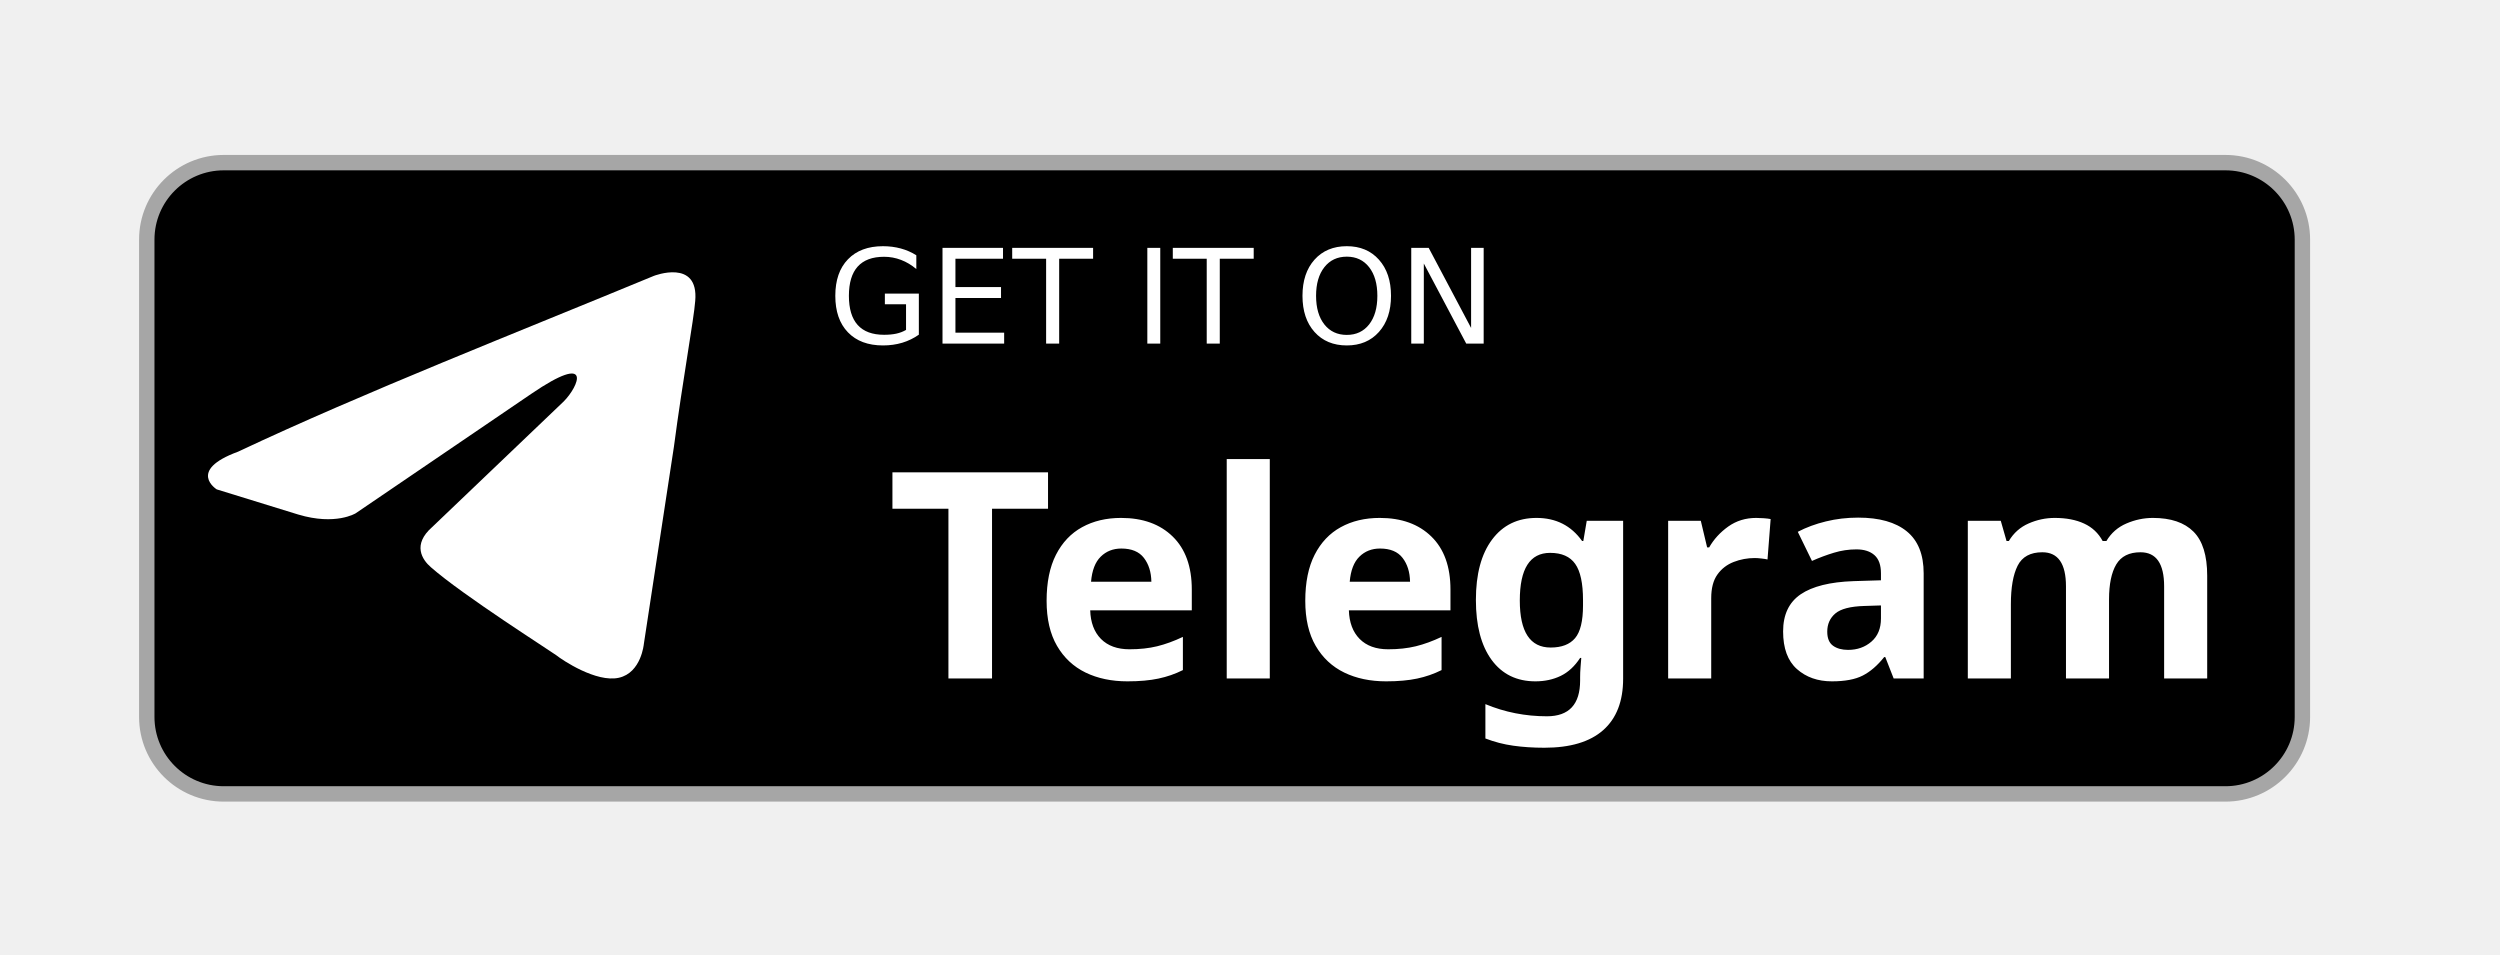
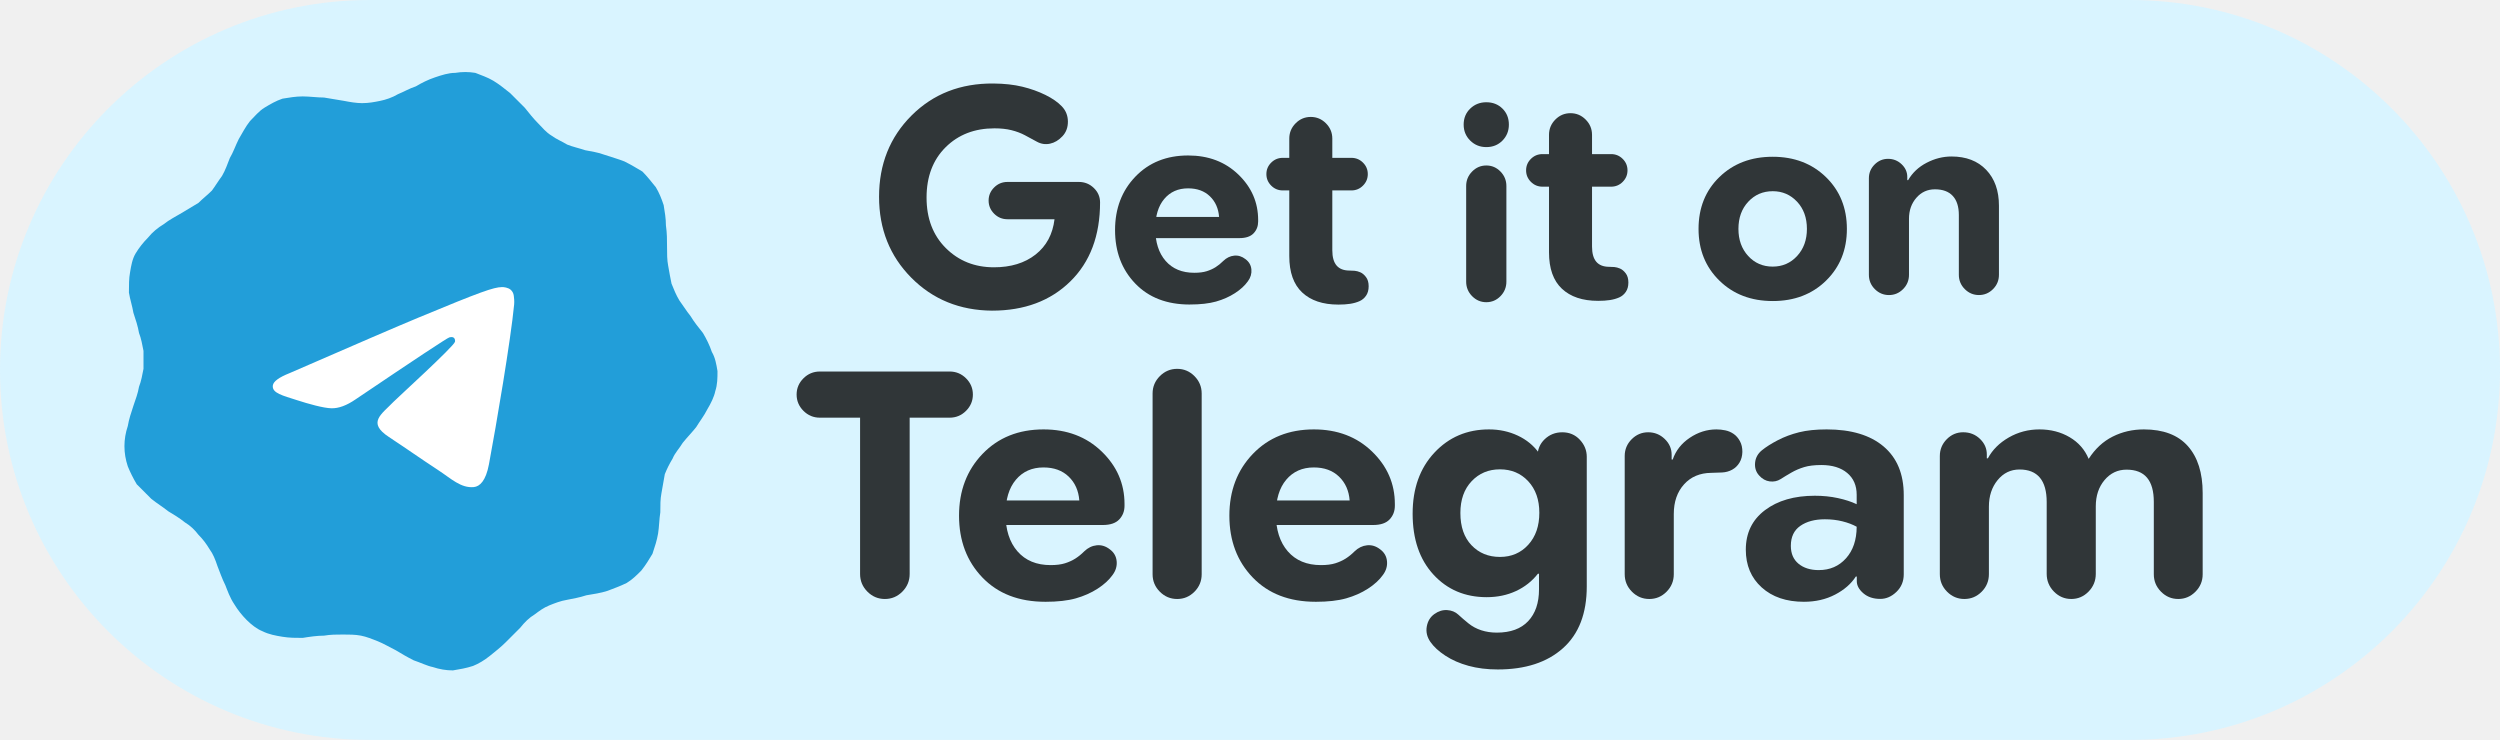
- <svg xmlns="http://www.w3.org/2000/svg" xmlns:ns1="https://boxy-svg.com" viewBox="-8.404 51.62 649.46 247.899">
-   <defs>
-     <ns1:guide x="674.069" y="4.802" angle="90" />
-     <ns1:guide x="702.882" y="4.802" angle="90" />
-   </defs>
-   <g transform="matrix(1, 0, 0, 1, -38.41536, -22.20888)">
-     <g id="svg8502" transform="matrix(1, 0, 0, 1, 298.3193, 68.42737)">
-       <rect style="color: rgb(0, 0, 0); display: inline; overflow: visible; visibility: visible; fill-opacity: 1; fill-rule: nonzero; stroke: rgb(166, 166, 166); stroke-width: 4; stroke-miterlimit: 4; stroke-dasharray: none; stroke-opacity: 1; marker: none; fill: rgb(0, 0, 0);" id="rect3007" width="560" height="164" x="-230.18" y="47.652" rx="20" ry="20" />
-       <text id="text3013" style="color: rgb(0, 0, 0); font-style: normal; font-variant: normal; font-weight: normal; font-stretch: normal; font-size: 12.395px; line-height: 100%; font-family: &quot;DejaVu Sans&quot;; letter-spacing: 0px; word-spacing: 0px; display: inline; overflow: visible; visibility: visible; fill: rgb(255, 255, 255); fill-opacity: 1; fill-rule: nonzero; stroke: none; stroke-width: 1; marker: none; white-space: pre;" x="-53.229" y="94.657">
-         <tspan y="94.657" x="-53.229" id="tspan3015" style="font-style: normal; font-variant: normal; font-weight: normal; font-stretch: normal; font-size: 34.1px; font-family: &quot;DejaVu Sans&quot;; word-spacing: 0px; stroke-width: 1;">GET IT ON</tspan>
-       </text>
-       <text style="color: black; font-style: normal; font-variant: normal; font-weight: bold; font-stretch: normal; font-size: 29.709px; line-height: 100%; font-family: Rokkitt; text-align: start; letter-spacing: 0px; word-spacing: 0px; writing-mode: lr-tb; text-anchor: start; display: inline; overflow: visible; visibility: visible; fill: white; fill-opacity: 1; fill-rule: nonzero; stroke: none; stroke-width: 1; marker: none; white-space: pre;" id="text5902" x="-37.967" y="181.651">
-         <tspan id="tspan5904" x="-37.967" y="181.651" style="font-style: normal; font-variant: normal; font-weight: bold; font-stretch: normal; font-size: 75px; line-height: 100%; font-family: &quot;Roboto Slab&quot;; text-align: start; writing-mode: lr-tb; text-anchor: start; fill: white; fill-opacity: 1; word-spacing: 0px; stroke-width: 1;">Telegram</tspan>
-       </text>
-       <g transform="matrix(1.001768, 0, 0, 1.001768, -493.4093, -215.0501)" id="g5136" />
+ <svg xmlns="http://www.w3.org/2000/svg" version="1.1" width="223" height="66" viewBox="0,0,223,66">
+   <g transform="translate(-128.5,-147)">
+     <g data-paper-data="{&quot;isPaintingLayer&quot;:true}" fill-rule="nonzero" stroke="none" stroke-linecap="butt" stroke-linejoin="miter" stroke-miterlimit="10" stroke-dasharray="" stroke-dashoffset="0" style="mix-blend-mode: normal">
+       <path d="M161.5,147h157c18.225,0 33,14.775 33,33v0c0,18.225 -14.775,33 -33,33h-157c-18.225,0 -33,-14.775 -33,-33v0c0,-18.225 14.775,-33 33,-33z" fill="#d9f4ff" stroke-width="1" />
+       <path d="M190.6,185.1c-0.4,0.5 -0.8,0.9 -1.2,1.4c-0.3,0.5 -0.7,0.9 -0.9,1.4c-0.3,0.5 -0.5,0.9 -0.7,1.4c-0.1,0.6 -0.2,1.1 -0.3,1.7c-0.1,0.5 -0.1,1.1 -0.1,1.7c-0.1,0.6 -0.1,1.3 -0.2,1.9c-0.1,0.6 -0.3,1.2 -0.5,1.8c-0.3,0.5 -0.6,1 -1,1.5c-0.4,0.4 -0.8,0.8 -1.3,1.1c-0.6,0.3 -1.2,0.5 -1.7,0.7c-0.6,0.2 -1.3,0.3 -1.9,0.4c-0.6,0.2 -1.2,0.3 -1.7,0.4c-0.6,0.1 -1.1,0.3 -1.6,0.5c-0.5,0.2 -0.9,0.5 -1.3,0.8c-0.5,0.3 -0.9,0.7 -1.3,1.2c-0.4,0.4 -0.8,0.8 -1.3,1.3c-0.4,0.4 -0.9,0.8 -1.4,1.2c-0.5,0.4 -1,0.7 -1.5,0.9c-0.6,0.2 -1.2,0.3 -1.8,0.4c-0.6,0 -1.2,-0.1 -1.8,-0.3c-0.5,-0.1 -1.1,-0.4 -1.7,-0.6c-0.6,-0.3 -1.1,-0.6 -1.6,-0.9c-0.6,-0.3 -1.1,-0.6 -1.6,-0.8c-0.5,-0.2 -1,-0.4 -1.5,-0.5c-0.5,-0.1 -1.1,-0.1 -1.6,-0.1c-0.6,0 -1.1,0 -1.7,0.1c-0.6,0 -1.3,0.1 -1.9,0.2c-0.6,0 -1.2,0 -1.8,-0.1c-0.6,-0.1 -1.2,-0.2 -1.8,-0.5c-0.5,-0.2 -1,-0.6 -1.4,-1c-0.4,-0.4 -0.8,-0.9 -1.1,-1.4c-0.4,-0.6 -0.6,-1.2 -0.8,-1.7c-0.3,-0.6 -0.5,-1.2 -0.7,-1.7c-0.2,-0.6 -0.4,-1.1 -0.7,-1.5c-0.3,-0.5 -0.6,-0.9 -1,-1.3c-0.3,-0.4 -0.7,-0.8 -1.2,-1.1c-0.5,-0.4 -1,-0.7 -1.5,-1c-0.5,-0.4 -1,-0.7 -1.5,-1.1c-0.4,-0.4 -0.9,-0.9 -1.3,-1.3c-0.3,-0.5 -0.6,-1.1 -0.8,-1.6c-0.2,-0.6 -0.3,-1.2 -0.3,-1.8c0,-0.6 0.1,-1.2 0.3,-1.8c0.1,-0.6 0.3,-1.2 0.5,-1.8c0.2,-0.6 0.4,-1.1 0.5,-1.7c0.2,-0.5 0.3,-1.1 0.4,-1.6c0,-0.5 0,-1 0,-1.6c-0.1,-0.5 -0.2,-1.1 -0.4,-1.6c-0.1,-0.6 -0.3,-1.2 -0.5,-1.8c-0.1,-0.6 -0.3,-1.2 -0.4,-1.8c0,-0.6 0,-1.3 0.1,-1.8c0.1,-0.6 0.2,-1.2 0.5,-1.7c0.3,-0.5 0.7,-1 1.1,-1.4c0.4,-0.5 0.9,-0.9 1.4,-1.2c0.5,-0.4 1.1,-0.7 1.6,-1c0.5,-0.3 1,-0.6 1.5,-0.9c0.4,-0.4 0.8,-0.7 1.2,-1.1c0.3,-0.4 0.6,-0.9 0.9,-1.3c0.3,-0.5 0.5,-1.1 0.7,-1.6c0.3,-0.5 0.5,-1.1 0.8,-1.7c0.3,-0.5 0.6,-1.1 1,-1.6c0.4,-0.4 0.8,-0.9 1.3,-1.2c0.5,-0.3 1,-0.6 1.6,-0.8c0.6,-0.1 1.2,-0.2 1.8,-0.2c0.6,0 1.3,0.1 1.9,0.1c0.6,0.1 1.2,0.2 1.8,0.3c0.5,0.1 1.1,0.2 1.6,0.2c0.6,0 1.1,-0.1 1.6,-0.2c0.5,-0.1 1.1,-0.3 1.6,-0.6c0.5,-0.2 1,-0.5 1.6,-0.7c0.5,-0.3 1.1,-0.6 1.7,-0.8c0.6,-0.2 1.2,-0.4 1.8,-0.4c0.6,-0.1 1.2,-0.1 1.8,0c0.5,0.2 1.1,0.4 1.6,0.7c0.5,0.3 1,0.7 1.5,1.1c0.4,0.4 0.9,0.9 1.3,1.3c0.4,0.5 0.8,1 1.2,1.4c0.4,0.4 0.7,0.8 1.2,1.1c0.4,0.3 0.9,0.5 1.4,0.8c0.5,0.2 1,0.3 1.6,0.5c0.5,0.1 1.2,0.2 1.7,0.4c0.6,0.2 1.3,0.4 1.8,0.6c0.6,0.3 1.1,0.6 1.6,0.9c0.4,0.4 0.8,0.9 1.2,1.4c0.3,0.5 0.5,1 0.7,1.6c0.1,0.6 0.2,1.2 0.2,1.8c0.1,0.7 0.1,1.3 0.1,1.9c0,0.6 0,1.2 0.1,1.7c0.1,0.6 0.2,1.1 0.3,1.6c0.2,0.5 0.4,1 0.7,1.5c0.3,0.4 0.6,0.9 1,1.4c0.3,0.5 0.7,1 1.1,1.5c0.3,0.5 0.6,1.1 0.8,1.7c0.3,0.5 0.4,1.1 0.5,1.7c0,0.6 0,1.2 -0.2,1.8c-0.1,0.5 -0.4,1.1 -0.7,1.6c-0.3,0.6 -0.7,1.1 -1,1.6z" fill="#229ed9" stroke-width="1" />
+       <g fill="#303638" stroke-width="1">
+         <g>
+           <path d="M234.622,174.164c-2.038,0 -3.658,-0.625 -4.858,-1.874c-1.201,-1.249 -1.801,-2.839 -1.801,-4.768c0,-1.921 0.605,-3.51 1.815,-4.768c1.21,-1.257 2.778,-1.886 4.703,-1.886c1.811,0 3.304,0.567 4.481,1.7c1.177,1.133 1.765,2.486 1.765,4.058v0.131c0,0.416 -0.135,0.768 -0.406,1.054c-0.271,0.286 -0.693,0.429 -1.267,0.429h-9.278v-1.892h7.466c-0.057,-0.754 -0.33,-1.367 -0.819,-1.839c-0.489,-0.472 -1.138,-0.708 -1.946,-0.708c-0.888,0 -1.598,0.316 -2.129,0.948c-0.531,0.632 -0.796,1.513 -0.796,2.642c0,1.217 0.307,2.178 0.922,2.883c0.615,0.705 1.466,1.058 2.555,1.058c0.441,0 0.811,-0.047 1.108,-0.14c0.297,-0.093 0.564,-0.215 0.8,-0.364c0.236,-0.15 0.465,-0.336 0.687,-0.558c0.286,-0.275 0.607,-0.431 0.964,-0.467c0.357,-0.037 0.693,0.067 1.008,0.312c0.317,0.234 0.492,0.539 0.528,0.915c0.035,0.376 -0.068,0.728 -0.31,1.056c-0.274,0.388 -0.66,0.743 -1.159,1.065c-0.498,0.322 -1.06,0.571 -1.684,0.747c-0.624,0.176 -1.407,0.264 -2.349,0.264z" />
+           <path d="M216.997,174.71c-2.886,-0.022 -5.288,-1.001 -7.207,-2.936c-1.918,-1.935 -2.878,-4.342 -2.878,-7.22c0,-2.906 0.967,-5.323 2.9,-7.252c1.934,-1.928 4.371,-2.879 7.312,-2.853c0.967,0.009 1.823,0.104 2.569,0.285c0.746,0.181 1.43,0.425 2.052,0.731c0.622,0.306 1.112,0.646 1.469,1.02c0.357,0.374 0.538,0.824 0.543,1.35c0.005,0.526 -0.157,0.965 -0.485,1.316c-0.332,0.356 -0.703,0.578 -1.11,0.665c-0.408,0.088 -0.798,0.029 -1.171,-0.176c-0.373,-0.205 -0.734,-0.4 -1.084,-0.585c-0.35,-0.185 -0.743,-0.332 -1.18,-0.442c-0.436,-0.11 -0.944,-0.165 -1.522,-0.165c-1.773,0 -3.226,0.563 -4.358,1.688c-1.132,1.125 -1.698,2.621 -1.698,4.488c0,1.864 0.574,3.367 1.721,4.508c1.147,1.141 2.577,1.711 4.289,1.711c1.509,0 2.747,-0.379 3.713,-1.137c0.966,-0.758 1.53,-1.81 1.692,-3.154v0.004h-4.199c-0.463,0 -0.859,-0.164 -1.188,-0.493c-0.328,-0.328 -0.493,-0.72 -0.493,-1.174c0,-0.45 0.164,-0.839 0.493,-1.167c0.328,-0.328 0.724,-0.493 1.188,-0.493h6.367c0.517,0 0.961,0.178 1.331,0.533c0.371,0.355 0.558,0.782 0.563,1.281c0,2.976 -0.886,5.331 -2.659,7.065c-1.773,1.734 -4.096,2.601 -6.97,2.601z" />
+           <path d="M247.874,174.169c-1.376,0 -2.449,-0.36 -3.217,-1.079c-0.769,-0.719 -1.153,-1.803 -1.153,-3.25v-10.476c0,-0.53 0.188,-0.985 0.564,-1.364c0.376,-0.38 0.826,-0.57 1.352,-0.57c0.526,0 0.977,0.19 1.355,0.57c0.378,0.38 0.567,0.835 0.567,1.364v9.96c0,0.61 0.127,1.063 0.38,1.359c0.253,0.296 0.629,0.446 1.128,0.45c0.165,0 0.327,0.007 0.485,0.021c0.159,0.014 0.327,0.059 0.506,0.135c0.179,0.076 0.348,0.218 0.506,0.425c0.158,0.207 0.237,0.481 0.237,0.821c0,0.332 -0.075,0.61 -0.227,0.834c-0.152,0.224 -0.349,0.39 -0.593,0.497c-0.243,0.107 -0.518,0.185 -0.823,0.233c-0.305,0.048 -0.661,0.071 -1.067,0.071zM242.924,163.986c-0.403,0 -0.747,-0.143 -1.033,-0.429c-0.286,-0.286 -0.429,-0.628 -0.429,-1.027c0,-0.399 0.143,-0.74 0.429,-1.024c0.286,-0.284 0.63,-0.426 1.033,-0.426h6.121c0.403,0 0.747,0.142 1.033,0.426c0.286,0.284 0.429,0.625 0.429,1.024c0,0.399 -0.143,0.741 -0.429,1.027c-0.286,0.286 -0.63,0.429 -1.033,0.429z" />
+         </g>
+         <g>
+           <path d="M261.08,173.957c-0.491,0 -0.913,-0.18 -1.267,-0.539c-0.354,-0.36 -0.531,-0.792 -0.531,-1.298v-8.527c0,-0.502 0.177,-0.932 0.531,-1.292c0.354,-0.36 0.776,-0.54 1.266,-0.54c0.49,0 0.911,0.18 1.263,0.54c0.352,0.36 0.528,0.79 0.528,1.292v8.527c0,0.506 -0.176,0.938 -0.528,1.298c-0.352,0.36 -0.773,0.539 -1.264,0.539zM261.08,160.121c-0.567,0 -1.046,-0.194 -1.436,-0.581c-0.391,-0.387 -0.586,-0.862 -0.586,-1.425c0,-0.574 0.195,-1.05 0.586,-1.428c0.391,-0.377 0.87,-0.566 1.436,-0.566c0.579,0 1.058,0.189 1.44,0.566c0.381,0.377 0.572,0.853 0.572,1.428c0,0.563 -0.191,1.038 -0.572,1.425c-0.381,0.387 -0.861,0.581 -1.44,0.581z" />
+           <path d="M271.041,173.835c-1.376,0 -2.449,-0.36 -3.217,-1.079c-0.769,-0.719 -1.153,-1.803 -1.153,-3.25v-10.476c0,-0.53 0.188,-0.985 0.564,-1.364c0.376,-0.38 0.826,-0.57 1.352,-0.57c0.526,0 0.977,0.19 1.355,0.57c0.378,0.38 0.567,0.835 0.567,1.364v9.96c0,0.61 0.127,1.063 0.38,1.359c0.253,0.296 0.629,0.446 1.128,0.45c0.165,0 0.327,0.007 0.485,0.021c0.159,0.014 0.327,0.059 0.506,0.135c0.179,0.076 0.348,0.218 0.506,0.425c0.158,0.207 0.237,0.481 0.237,0.821c0,0.332 -0.075,0.61 -0.227,0.834c-0.152,0.224 -0.349,0.39 -0.593,0.497c-0.243,0.107 -0.518,0.185 -0.823,0.233c-0.305,0.048 -0.661,0.071 -1.067,0.071zM266.09,163.652c-0.403,0 -0.747,-0.143 -1.033,-0.429c-0.286,-0.286 -0.429,-0.628 -0.429,-1.027c0,-0.399 0.143,-0.74 0.429,-1.024c0.286,-0.284 0.63,-0.426 1.033,-0.426h6.121c0.403,0 0.747,0.142 1.033,0.426c0.286,0.284 0.429,0.625 0.429,1.024c0,0.399 -0.143,0.741 -0.429,1.027c-0.286,0.286 -0.63,0.429 -1.033,0.429z" />
+         </g>
+         <g>
+           <path d="M286.625,173.852c-1.929,0 -3.514,-0.607 -4.754,-1.82c-1.241,-1.214 -1.861,-2.75 -1.861,-4.609c0,-1.886 0.621,-3.43 1.864,-4.634c1.242,-1.204 2.826,-1.806 4.752,-1.806c1.921,0 3.504,0.605 4.749,1.815c1.244,1.21 1.867,2.752 1.867,4.626c0,1.859 -0.619,3.395 -1.858,4.609c-1.239,1.214 -2.824,1.82 -4.757,1.82zM286.628,170.781c0.868,0 1.594,-0.316 2.176,-0.948c0.582,-0.632 0.873,-1.437 0.873,-2.414c0,-0.995 -0.293,-1.804 -0.879,-2.428c-0.586,-0.624 -1.309,-0.936 -2.17,-0.936c-0.872,0 -1.6,0.313 -2.184,0.939c-0.584,0.626 -0.876,1.434 -0.876,2.424c0,0.979 0.29,1.784 0.87,2.416c0.58,0.632 1.31,0.948 2.19,0.948z" />
+           <path d="M295.205,171.509v-8.612c0,-0.473 0.169,-0.879 0.507,-1.219c0.338,-0.34 0.74,-0.51 1.205,-0.51c0.465,0 0.867,0.16 1.205,0.48c0.338,0.32 0.507,0.698 0.507,1.134v0.745l-0.356,-0.46h0.434c0.381,-0.659 0.931,-1.175 1.649,-1.548c0.718,-0.373 1.457,-0.56 2.218,-0.56c1.304,0 2.336,0.397 3.094,1.189c0.759,0.793 1.138,1.86 1.138,3.2v6.161c0,0.5 -0.176,0.926 -0.527,1.279c-0.351,0.353 -0.771,0.53 -1.259,0.53c-0.488,0 -0.909,-0.177 -1.262,-0.53c-0.353,-0.353 -0.529,-0.779 -0.529,-1.279v-5.331c0,-0.746 -0.182,-1.314 -0.545,-1.705c-0.363,-0.391 -0.892,-0.586 -1.586,-0.586c-0.667,0 -1.22,0.252 -1.658,0.756c-0.438,0.504 -0.658,1.126 -0.658,1.866v5.001c0,0.5 -0.176,0.926 -0.527,1.279c-0.351,0.353 -0.771,0.53 -1.259,0.53c-0.488,0 -0.909,-0.177 -1.262,-0.53c-0.353,-0.353 -0.529,-0.779 -0.529,-1.279z" />
+         </g>
+       </g>
+       <path d="M150.833,181.167c0,-7.916 6.417,-14.333 14.333,-14.333c7.916,0 14.333,6.417 14.333,14.333c0,7.916 -6.417,14.333 -14.333,14.333c-7.916,0 -14.333,-6.417 -14.333,-14.333z" fill="#ffffff" stroke-width="0" />
+       <path d="M165.167,160.667c10.954,0 19.834,8.88 19.834,19.834c0,10.954 -8.88,19.834 -19.834,19.834c-10.954,0 -19.834,-8.88 -19.834,-19.834c-0,-10.918 8.823,-19.783 19.741,-19.834c0.031,-0 0.062,-0 0.093,0zM165.878,175.309c-1.93,0.802 -5.785,2.463 -11.566,4.982c-0.939,0.374 -1.431,0.739 -1.476,1.096c-0.086,0.686 0.901,0.899 2.144,1.304c1.013,0.329 2.375,0.714 3.083,0.727c0.643,0.017 1.359,-0.248 2.152,-0.793c5.401,-3.644 8.19,-5.489 8.365,-5.529c0.124,-0.028 0.296,-0.063 0.412,0.04c0.116,0.102 0.104,0.298 0.093,0.35c-0.099,0.418 -5.173,5.034 -5.466,5.339c-1.116,1.157 -2.385,1.868 -0.426,3.157c1.694,1.117 2.681,1.83 4.426,2.975c1.116,0.731 1.99,1.598 3.14,1.491c0.531,-0.048 1.078,-0.545 1.355,-2.033c0.658,-3.512 1.95,-11.122 2.248,-14.259c0.026,-0.274 -0.007,-0.626 -0.033,-0.78c-0.024,-0.208 -0.124,-0.4 -0.283,-0.537c-0.238,-0.193 -0.603,-0.235 -0.769,-0.231c-0.745,0.013 -1.891,0.412 -7.398,2.702z" fill="#229ed9" stroke-width="1" />
+       <g fill="#303638" stroke-width="1">
+         <path d="M207.43,200.43c-0.604,0 -1.123,-0.219 -1.558,-0.656c-0.435,-0.438 -0.653,-0.963 -0.653,-1.576v-15.861h4.423v15.861c0,0.613 -0.218,1.138 -0.653,1.576c-0.435,0.438 -0.955,0.656 -1.559,0.656zM201.634,184.257c-0.571,0 -1.059,-0.203 -1.466,-0.61c-0.407,-0.407 -0.61,-0.891 -0.61,-1.452c0,-0.561 0.203,-1.044 0.61,-1.449c0.407,-0.405 0.896,-0.607 1.466,-0.607h11.571c0.571,0 1.059,0.202 1.466,0.607c0.407,0.405 0.61,0.887 0.61,1.449c0,0.561 -0.203,1.045 -0.61,1.452c-0.407,0.407 -0.896,0.61 -1.466,0.61z" />
+         <path d="M221.747,200.679c-2.357,0 -4.23,-0.722 -5.618,-2.167c-1.388,-1.445 -2.083,-3.283 -2.083,-5.514c0,-2.222 0.7,-4.06 2.099,-5.514c1.4,-1.454 3.213,-2.181 5.439,-2.181c2.094,0 3.821,0.655 5.182,1.966c1.361,1.311 2.041,2.875 2.041,4.693v0.152c0,0.482 -0.157,0.888 -0.47,1.219c-0.313,0.331 -0.802,0.497 -1.466,0.497h-10.73v-2.188h8.634c-0.066,-0.872 -0.381,-1.581 -0.947,-2.127c-0.566,-0.546 -1.316,-0.819 -2.25,-0.819c-1.027,0 -1.848,0.366 -2.462,1.097c-0.614,0.731 -0.921,1.75 -0.921,3.056c0,1.407 0.355,2.519 1.066,3.334c0.711,0.816 1.696,1.224 2.954,1.224c0.51,0 0.937,-0.054 1.281,-0.162c0.343,-0.108 0.652,-0.248 0.925,-0.421c0.273,-0.173 0.538,-0.388 0.794,-0.645c0.33,-0.318 0.702,-0.498 1.115,-0.54c0.413,-0.042 0.802,0.078 1.166,0.361c0.366,0.27 0.569,0.623 0.61,1.058c0.041,0.435 -0.078,0.842 -0.358,1.221c-0.317,0.449 -0.764,0.859 -1.34,1.231c-0.576,0.372 -1.225,0.66 -1.947,0.864c-0.722,0.204 -1.627,0.306 -2.716,0.306z" />
+         <path d="M233.504,200.43c-0.598,0 -1.113,-0.216 -1.545,-0.648c-0.432,-0.432 -0.648,-0.952 -0.648,-1.559v-16.122c0,-0.603 0.216,-1.12 0.648,-1.552c0.432,-0.432 0.947,-0.648 1.545,-0.648c0.598,0 1.112,0.216 1.541,0.648c0.43,0.432 0.645,0.949 0.645,1.552v16.122c0,0.607 -0.215,1.127 -0.645,1.559c-0.43,0.432 -0.943,0.648 -1.541,0.648z" />
+         <path d="M245.861,200.679c-2.357,0 -4.23,-0.722 -5.618,-2.167c-1.388,-1.445 -2.083,-3.283 -2.083,-5.514c0,-2.222 0.7,-4.06 2.099,-5.514c1.4,-1.454 3.213,-2.181 5.439,-2.181c2.094,0 3.821,0.655 5.182,1.966c1.361,1.311 2.041,2.875 2.041,4.693v0.152c0,0.482 -0.157,0.888 -0.47,1.219c-0.313,0.331 -0.802,0.497 -1.466,0.497h-10.73v-2.188h8.634c-0.066,-0.872 -0.381,-1.581 -0.947,-2.127c-0.566,-0.546 -1.316,-0.819 -2.25,-0.819c-1.027,0 -1.848,0.366 -2.462,1.097c-0.614,0.731 -0.921,1.75 -0.921,3.056c0,1.407 0.355,2.519 1.066,3.334c0.711,0.816 1.696,1.224 2.954,1.224c0.51,0 0.937,-0.054 1.281,-0.162c0.343,-0.108 0.652,-0.248 0.925,-0.421c0.273,-0.173 0.538,-0.388 0.794,-0.645c0.33,-0.318 0.702,-0.498 1.115,-0.54c0.413,-0.042 0.802,0.078 1.166,0.361c0.366,0.27 0.569,0.623 0.61,1.058c0.041,0.435 -0.078,0.842 -0.358,1.221c-0.317,0.449 -0.764,0.859 -1.34,1.231c-0.576,0.372 -1.225,0.66 -1.947,0.864c-0.722,0.204 -1.627,0.306 -2.716,0.306z" />
+         <path d="M262.103,206.716c-0.953,0 -1.822,-0.108 -2.608,-0.323c-0.786,-0.216 -1.476,-0.518 -2.068,-0.906c-0.593,-0.388 -1.039,-0.799 -1.338,-1.233c-0.299,-0.433 -0.406,-0.89 -0.32,-1.37c0.086,-0.48 0.311,-0.85 0.676,-1.11c0.36,-0.26 0.739,-0.378 1.138,-0.354c0.398,0.024 0.731,0.159 0.996,0.404c0.266,0.245 0.566,0.505 0.902,0.777c0.336,0.273 0.719,0.479 1.148,0.619c0.43,0.14 0.891,0.21 1.384,0.21c1.224,0 2.158,-0.341 2.801,-1.024c0.643,-0.683 0.965,-1.626 0.965,-2.828v-1.401h-0.097c-0.525,0.67 -1.18,1.185 -1.964,1.548c-0.784,0.362 -1.652,0.543 -2.604,0.543c-1.933,0 -3.517,-0.672 -4.753,-2.017c-1.236,-1.345 -1.854,-3.156 -1.854,-5.432c0,-2.241 0.646,-4.054 1.939,-5.439c1.293,-1.384 2.917,-2.077 4.871,-2.077c0.926,0 1.781,0.184 2.564,0.551c0.783,0.367 1.412,0.882 1.888,1.544h1.063l-1.191,1.304v-0.958c0,-0.635 0.216,-1.157 0.648,-1.568c0.432,-0.411 0.953,-0.616 1.564,-0.616c0.631,0 1.153,0.221 1.566,0.662c0.413,0.441 0.62,0.949 0.62,1.522v11.57c0,2.404 -0.707,4.239 -2.121,5.504c-1.414,1.266 -3.353,1.898 -5.816,1.898zM262.297,196.678c1.023,0 1.864,-0.361 2.523,-1.084c0.659,-0.723 0.989,-1.674 0.988,-2.854c-0,-1.166 -0.33,-2.103 -0.989,-2.812c-0.659,-0.709 -1.5,-1.063 -2.524,-1.063c-1.017,0 -1.859,0.353 -2.527,1.06c-0.668,0.707 -1.002,1.652 -1.002,2.836c0,1.221 0.331,2.179 0.992,2.874c0.661,0.695 1.508,1.043 2.54,1.043z" />
+         <path d="M275.617,200.43c-0.598,0 -1.113,-0.216 -1.545,-0.648c-0.432,-0.432 -0.648,-0.954 -0.648,-1.566v-10.543c0,-0.579 0.206,-1.076 0.619,-1.491c0.413,-0.415 0.904,-0.623 1.474,-0.623c0.57,0 1.061,0.198 1.474,0.595c0.413,0.397 0.619,0.865 0.619,1.407v0.986l-0.44,-0.557h0.536c0.269,-0.791 0.776,-1.436 1.518,-1.936c0.743,-0.5 1.538,-0.751 2.384,-0.751c0.261,0 0.525,0.028 0.792,0.084c0.268,0.056 0.514,0.162 0.74,0.318c0.226,0.156 0.413,0.372 0.562,0.647c0.149,0.275 0.221,0.595 0.217,0.96c-0.009,0.369 -0.096,0.689 -0.261,0.96c-0.165,0.271 -0.382,0.48 -0.652,0.627c-0.27,0.147 -0.568,0.229 -0.893,0.246c-0.326,0.017 -0.649,0.028 -0.969,0.033c-1.01,0.01 -1.819,0.352 -2.428,1.027c-0.609,0.675 -0.914,1.557 -0.914,2.645v5.366c0,0.612 -0.215,1.134 -0.645,1.566c-0.43,0.432 -0.943,0.648 -1.541,0.648z" />
+         <path d="M289.406,200.679c-1.564,0 -2.818,-0.427 -3.763,-1.281c-0.945,-0.854 -1.417,-1.976 -1.417,-3.367c0,-1.489 0.569,-2.663 1.706,-3.522c1.137,-0.859 2.621,-1.289 4.452,-1.289c0.728,0 1.414,0.07 2.06,0.21c0.646,0.14 1.203,0.322 1.672,0.546v-0.845c0,-0.821 -0.281,-1.468 -0.844,-1.941c-0.562,-0.473 -1.332,-0.71 -2.309,-0.71c-0.613,0 -1.124,0.062 -1.532,0.185c-0.408,0.124 -0.788,0.287 -1.14,0.49c-0.352,0.203 -0.672,0.396 -0.959,0.58c-0.287,0.183 -0.611,0.252 -0.972,0.206c-0.361,-0.046 -0.679,-0.226 -0.956,-0.539c-0.277,-0.313 -0.393,-0.69 -0.35,-1.132c0.043,-0.442 0.247,-0.811 0.61,-1.106c0.363,-0.295 0.835,-0.594 1.414,-0.896c0.58,-0.302 1.212,-0.538 1.897,-0.709c0.685,-0.171 1.507,-0.256 2.464,-0.256c2.187,0 3.879,0.507 5.078,1.522c1.198,1.015 1.797,2.46 1.797,4.337v7.069c0,0.625 -0.217,1.146 -0.651,1.564c-0.434,0.418 -0.915,0.627 -1.443,0.627c-0.616,0 -1.119,-0.167 -1.509,-0.501c-0.39,-0.334 -0.585,-0.696 -0.585,-1.084v-1.688l0.982,1.279h-1.07c-0.414,0.647 -1.03,1.185 -1.849,1.611c-0.819,0.427 -1.747,0.64 -2.784,0.64zM290.737,197.852c0.99,0 1.799,-0.351 2.428,-1.052c0.629,-0.702 0.946,-1.639 0.951,-2.812v-0.003c-0.363,-0.201 -0.788,-0.362 -1.274,-0.483c-0.486,-0.121 -1.007,-0.182 -1.564,-0.182c-0.895,0 -1.625,0.196 -2.189,0.587c-0.564,0.391 -0.846,0.985 -0.846,1.78c0,0.689 0.229,1.223 0.687,1.6c0.458,0.377 1.06,0.566 1.806,0.566z" />
+         <path d="M303.726,200.43c-0.598,0 -1.113,-0.216 -1.545,-0.648c-0.432,-0.432 -0.648,-0.954 -0.648,-1.566v-10.541c0,-0.579 0.205,-1.077 0.614,-1.493c0.409,-0.416 0.899,-0.624 1.468,-0.624c0.588,0 1.087,0.196 1.496,0.588c0.409,0.392 0.613,0.854 0.613,1.387v0.842l-0.373,-0.492h0.469c0.402,-0.756 1.022,-1.375 1.858,-1.857c0.837,-0.482 1.75,-0.723 2.741,-0.723c1.008,0 1.906,0.232 2.693,0.695c0.787,0.463 1.353,1.108 1.697,1.933c0.575,-0.897 1.289,-1.559 2.142,-1.987c0.854,-0.428 1.78,-0.641 2.779,-0.641c1.738,0 3.047,0.497 3.927,1.49c0.88,0.993 1.321,2.387 1.321,4.18v7.256c0,0.603 -0.215,1.12 -0.645,1.552c-0.43,0.432 -0.941,0.648 -1.534,0.648c-0.593,0 -1.105,-0.216 -1.534,-0.648c-0.43,-0.432 -0.645,-0.949 -0.645,-1.552v-6.462c0,-0.96 -0.202,-1.679 -0.605,-2.157c-0.403,-0.478 -1.012,-0.717 -1.827,-0.717c-0.788,0 -1.442,0.31 -1.963,0.929c-0.521,0.619 -0.781,1.4 -0.781,2.343v6.023c0,0.616 -0.215,1.144 -0.645,1.583c-0.43,0.439 -0.943,0.658 -1.541,0.658c-0.598,0 -1.113,-0.219 -1.545,-0.658c-0.432,-0.439 -0.648,-0.967 -0.648,-1.583v-6.407c0,-0.964 -0.203,-1.688 -0.608,-2.174c-0.406,-0.485 -1.01,-0.728 -1.814,-0.728c-0.79,0 -1.443,0.317 -1.959,0.95c-0.516,0.633 -0.774,1.421 -0.774,2.363v6.023c0,0.612 -0.215,1.134 -0.645,1.566c-0.43,0.432 -0.943,0.648 -1.541,0.648z" />
+       </g>
    </g>
-     <path d="M 199.879 145.497 C 199.879 145.497 211.595 140.929 210.618 152.021 C 210.293 156.589 207.365 172.578 205.086 189.869 L 197.276 241.095 C 197.276 241.095 196.625 248.6 190.767 249.903 C 184.912 251.208 176.126 245.335 174.498 244.032 C 173.195 243.052 150.094 228.369 141.959 221.193 C 139.68 219.233 137.078 215.32 142.282 210.752 L 176.451 178.123 C 180.356 174.209 184.26 165.074 167.991 176.166 L 122.433 207.161 C 122.433 207.161 117.226 210.423 107.467 207.49 L 86.313 200.962 C 86.313 200.962 78.504 196.068 91.846 191.175 C 124.387 175.84 164.409 160.177 199.879 145.497 Z" style="stroke-width: 1; fill: rgb(255, 255, 255);" />
  </g>
</svg>
